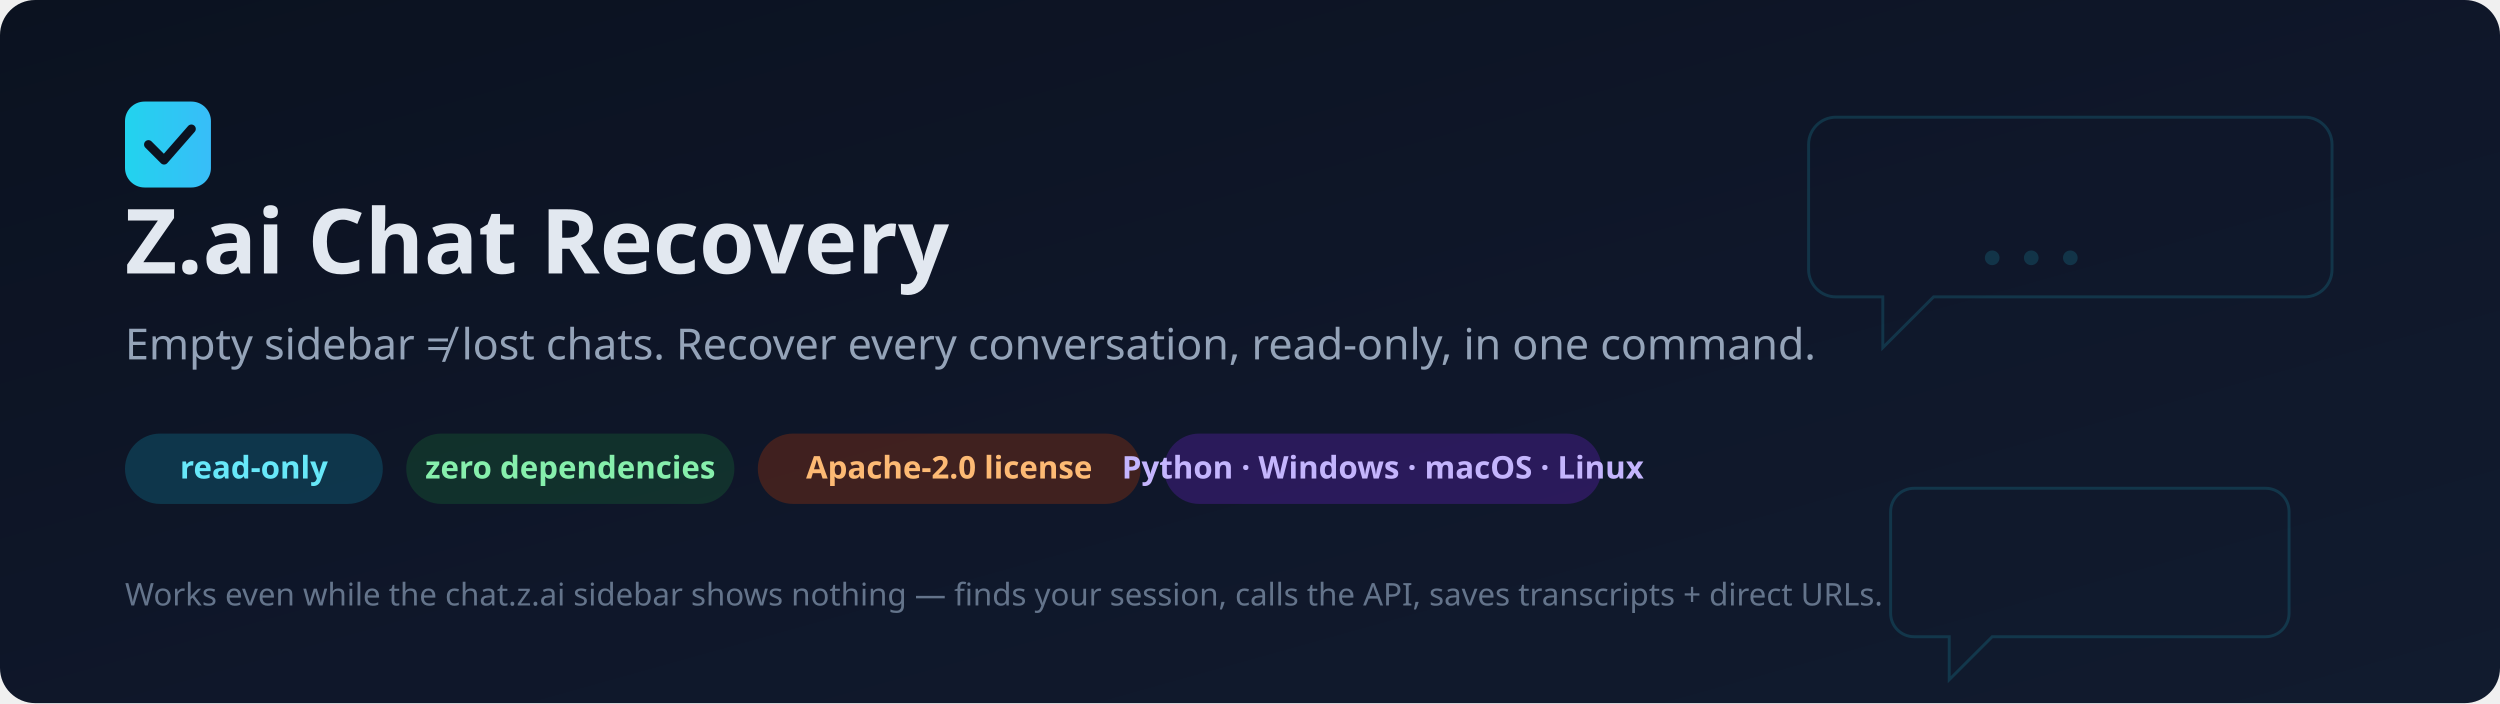
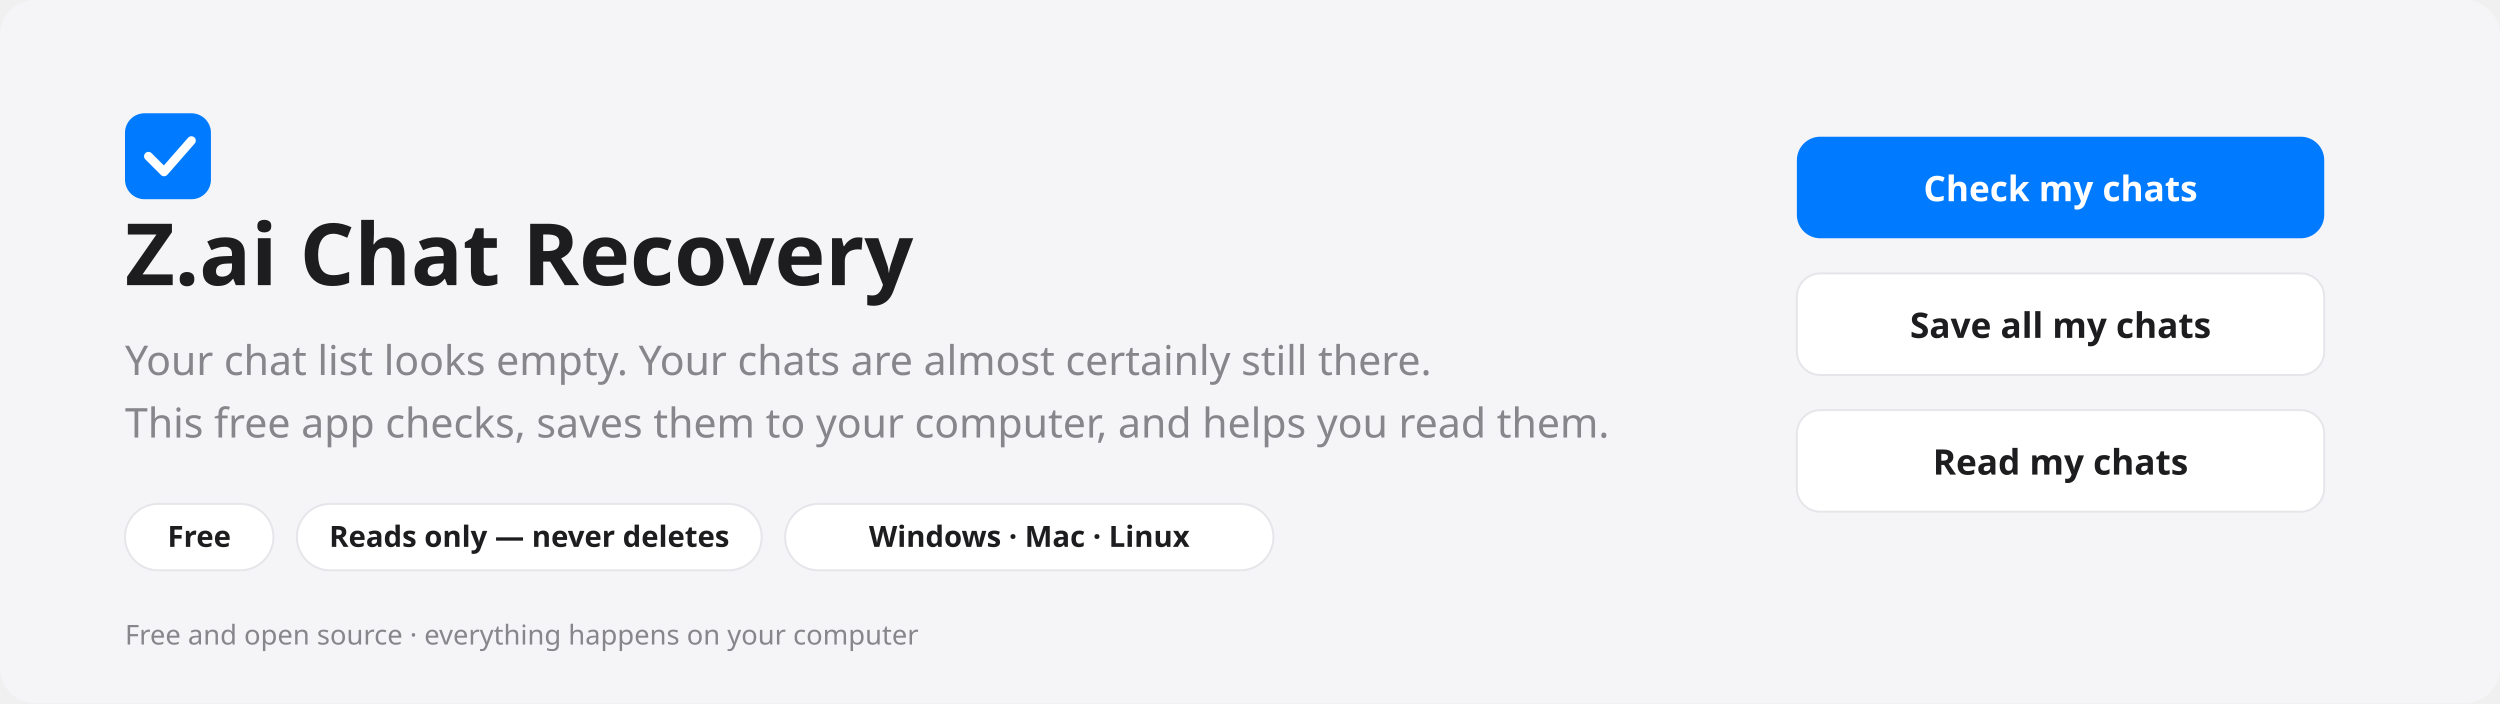
<svg xmlns="http://www.w3.org/2000/svg" width="1280" height="360" viewBox="0 0 1280 360" role="img" aria-label="Z.ai Chat Recovery banner">
-   <defs>
-     <linearGradient id="bg" x1="0" y1="0" x2="1" y2="1">
-       <stop offset="0" stop-color="#0b1220" />
-       <stop offset="0.55" stop-color="#0f172a" />
-       <stop offset="1" stop-color="#111b2e" />
-     </linearGradient>
-     <linearGradient id="accent" x1="0" y1="0" x2="1" y2="0">
-       <stop offset="0" stop-color="#22d3ee" />
-       <stop offset="1" stop-color="#38bdf8" />
-     </linearGradient>
-   </defs>
-   <rect width="1280" height="360" rx="18" fill="url(#bg)" />
-   <g opacity="0.16" stroke="#22d3ee" fill="none" stroke-width="1.5">
-     <path d="M940 60 h240 a14 14 0 0 1 14 14 v64 a14 14 0 0 1 -14 14 h-190 l-26 26 v-26 h-24 a14 14 0 0 1 -14 -14 v-64 a14 14 0 0 1 14 -14 z" />
-     <path d="M980 250 h180 a12 12 0 0 1 12 12 v52 a12 12 0 0 1 -12 12 h-140 l-22 22 v-22 h-18 a12 12 0 0 1 -12 -12 v-52 a12 12 0 0 1 12 -12 z" />
-     <circle cx="1020" cy="132" r="3" fill="#22d3ee" />
-     <circle cx="1040" cy="132" r="3" fill="#22d3ee" />
-     <circle cx="1060" cy="132" r="3" fill="#22d3ee" />
-   </g>
+   <rect width="1280" height="360" rx="18" fill="#F5F5F7" />
  <g font-family="Segoe UI, system-ui, -apple-system, sans-serif">
-     <rect x="64" y="52" width="44" height="44" rx="10" fill="url(#accent)" />
-     <path d="M76 74 l8 8 14 -16" stroke="#0b1220" stroke-width="4.5" fill="none" stroke-linecap="round" stroke-linejoin="round" />
-     <text x="64" y="140" fill="#e2e8f0" font-size="46" font-weight="700">Z.ai Chat Recovery</text>
-     <text x="64" y="184" fill="#94a3b8" font-size="22">Empty sidebar ≠ lost chats. Recover every conversation, read-only, in one command.</text>
-     <g font-size="16" font-weight="600">
-       <rect x="64" y="222" width="132" height="36" rx="18" fill="#0e7490" opacity="0.35" />
-       <text x="130" y="245" fill="#67e8f9" text-anchor="middle">read-only</text>
-       <rect x="208" y="222" width="168" height="36" rx="18" fill="#166534" opacity="0.35" />
-       <text x="292" y="245" fill="#86efac" text-anchor="middle">zero dependencies</text>
-       <rect x="388" y="222" width="196" height="36" rx="18" fill="#7c2d12" opacity="0.45" />
-       <text x="486" y="245" fill="#fdba74" text-anchor="middle">Apache-2.0 license</text>
-       <rect x="596" y="222" width="224" height="36" rx="18" fill="#4c1d95" opacity="0.45" />
-       <text x="708" y="245" fill="#c4b5fd" text-anchor="middle">Python · Windows · macOS · Linux</text>
+     <g>
+       <rect x="920" y="70" width="270" height="52" rx="12" fill="#007AFF" />
+       <text x="1055" y="103" fill="#FFFFFF" font-size="18" font-weight="600" text-anchor="middle">Check my chats</text>
+       <rect x="920" y="140" width="270" height="52" rx="12" fill="#FFFFFF" stroke="#E5E5EA" />
+       <text x="1055" y="173" fill="#1D1D1F" font-size="18" font-weight="600" text-anchor="middle">Save all my chats</text>
+       <rect x="920" y="210" width="270" height="52" rx="12" fill="#FFFFFF" stroke="#E5E5EA" />
+       <text x="1055" y="243" fill="#1D1D1F" font-size="18" font-weight="600" text-anchor="middle">Read my chats</text>
    </g>
-     <text x="64" y="310" fill="#64748b" font-size="16">Works even while the chat.z.ai sidebar shows nothing — finds your session, calls the API, saves transcripts + direct URLs.</text>
+     <rect x="64" y="58" width="44" height="44" rx="10" fill="#007AFF" />
+     <path d="M76 80 l8 8 14 -16" stroke="#FFFFFF" stroke-width="4.5" fill="none" stroke-linecap="round" stroke-linejoin="round" />
+     <text x="64" y="146" fill="#1D1D1F" font-size="44" font-weight="700">Z.ai Chat Recovery</text>
+     <text x="64" y="192" fill="#86868B" font-size="21">Your chat list looks empty. Your chats are almost certainly still there.</text>
+     <text x="64" y="224" fill="#86868B" font-size="21">This free app checks, saves them to your computer, and helps you read them.</text>
+     <g font-size="15" font-weight="600">
+       <rect x="64" y="258" width="76" height="34" rx="17" fill="#FFFFFF" stroke="#E5E5EA" />
+       <text x="102" y="280" fill="#1D1D1F" text-anchor="middle">Free</text>
+       <rect x="152" y="258" width="238" height="34" rx="17" fill="#FFFFFF" stroke="#E5E5EA" />
+       <text x="271" y="280" fill="#1D1D1F" text-anchor="middle">Reads only — never deletes</text>
+       <rect x="402" y="258" width="250" height="34" rx="17" fill="#FFFFFF" stroke="#E5E5EA" />
+       <text x="527" y="280" fill="#1D1D1F" text-anchor="middle">Windows · Mac · Linux</text>
+     </g>
+     <text x="64" y="330" fill="#86868B" font-size="14">Free and open source · everything happens on your computer</text>
  </g>
</svg>
